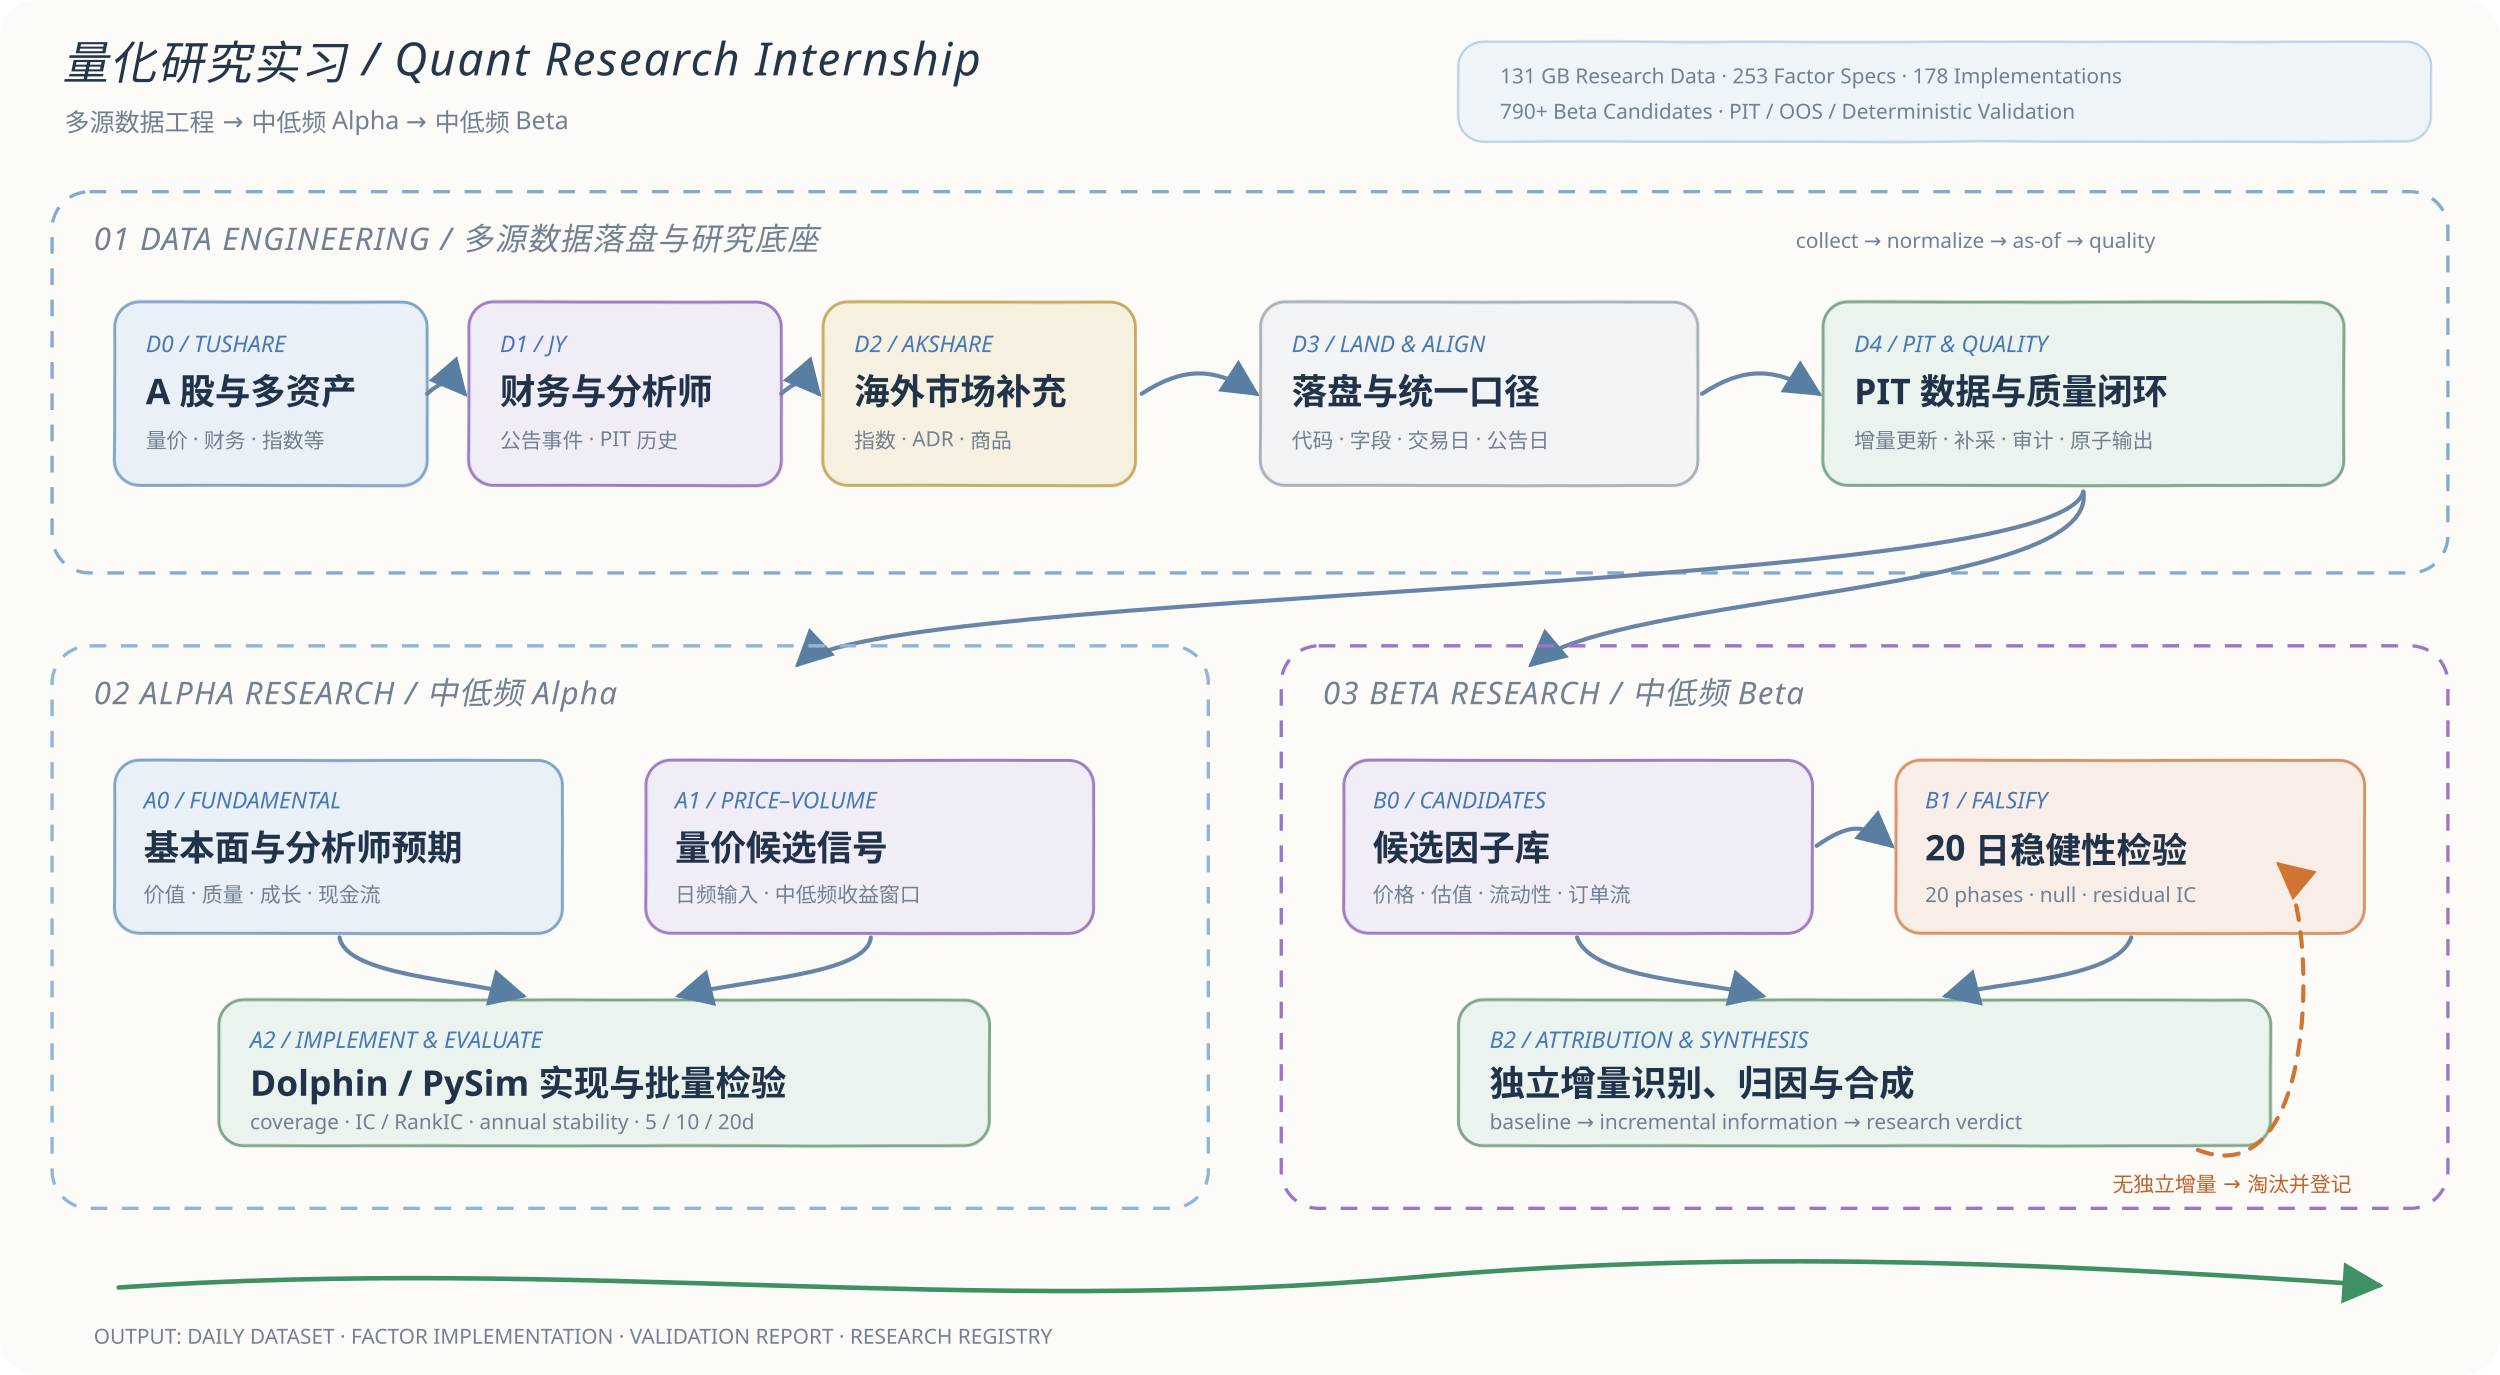
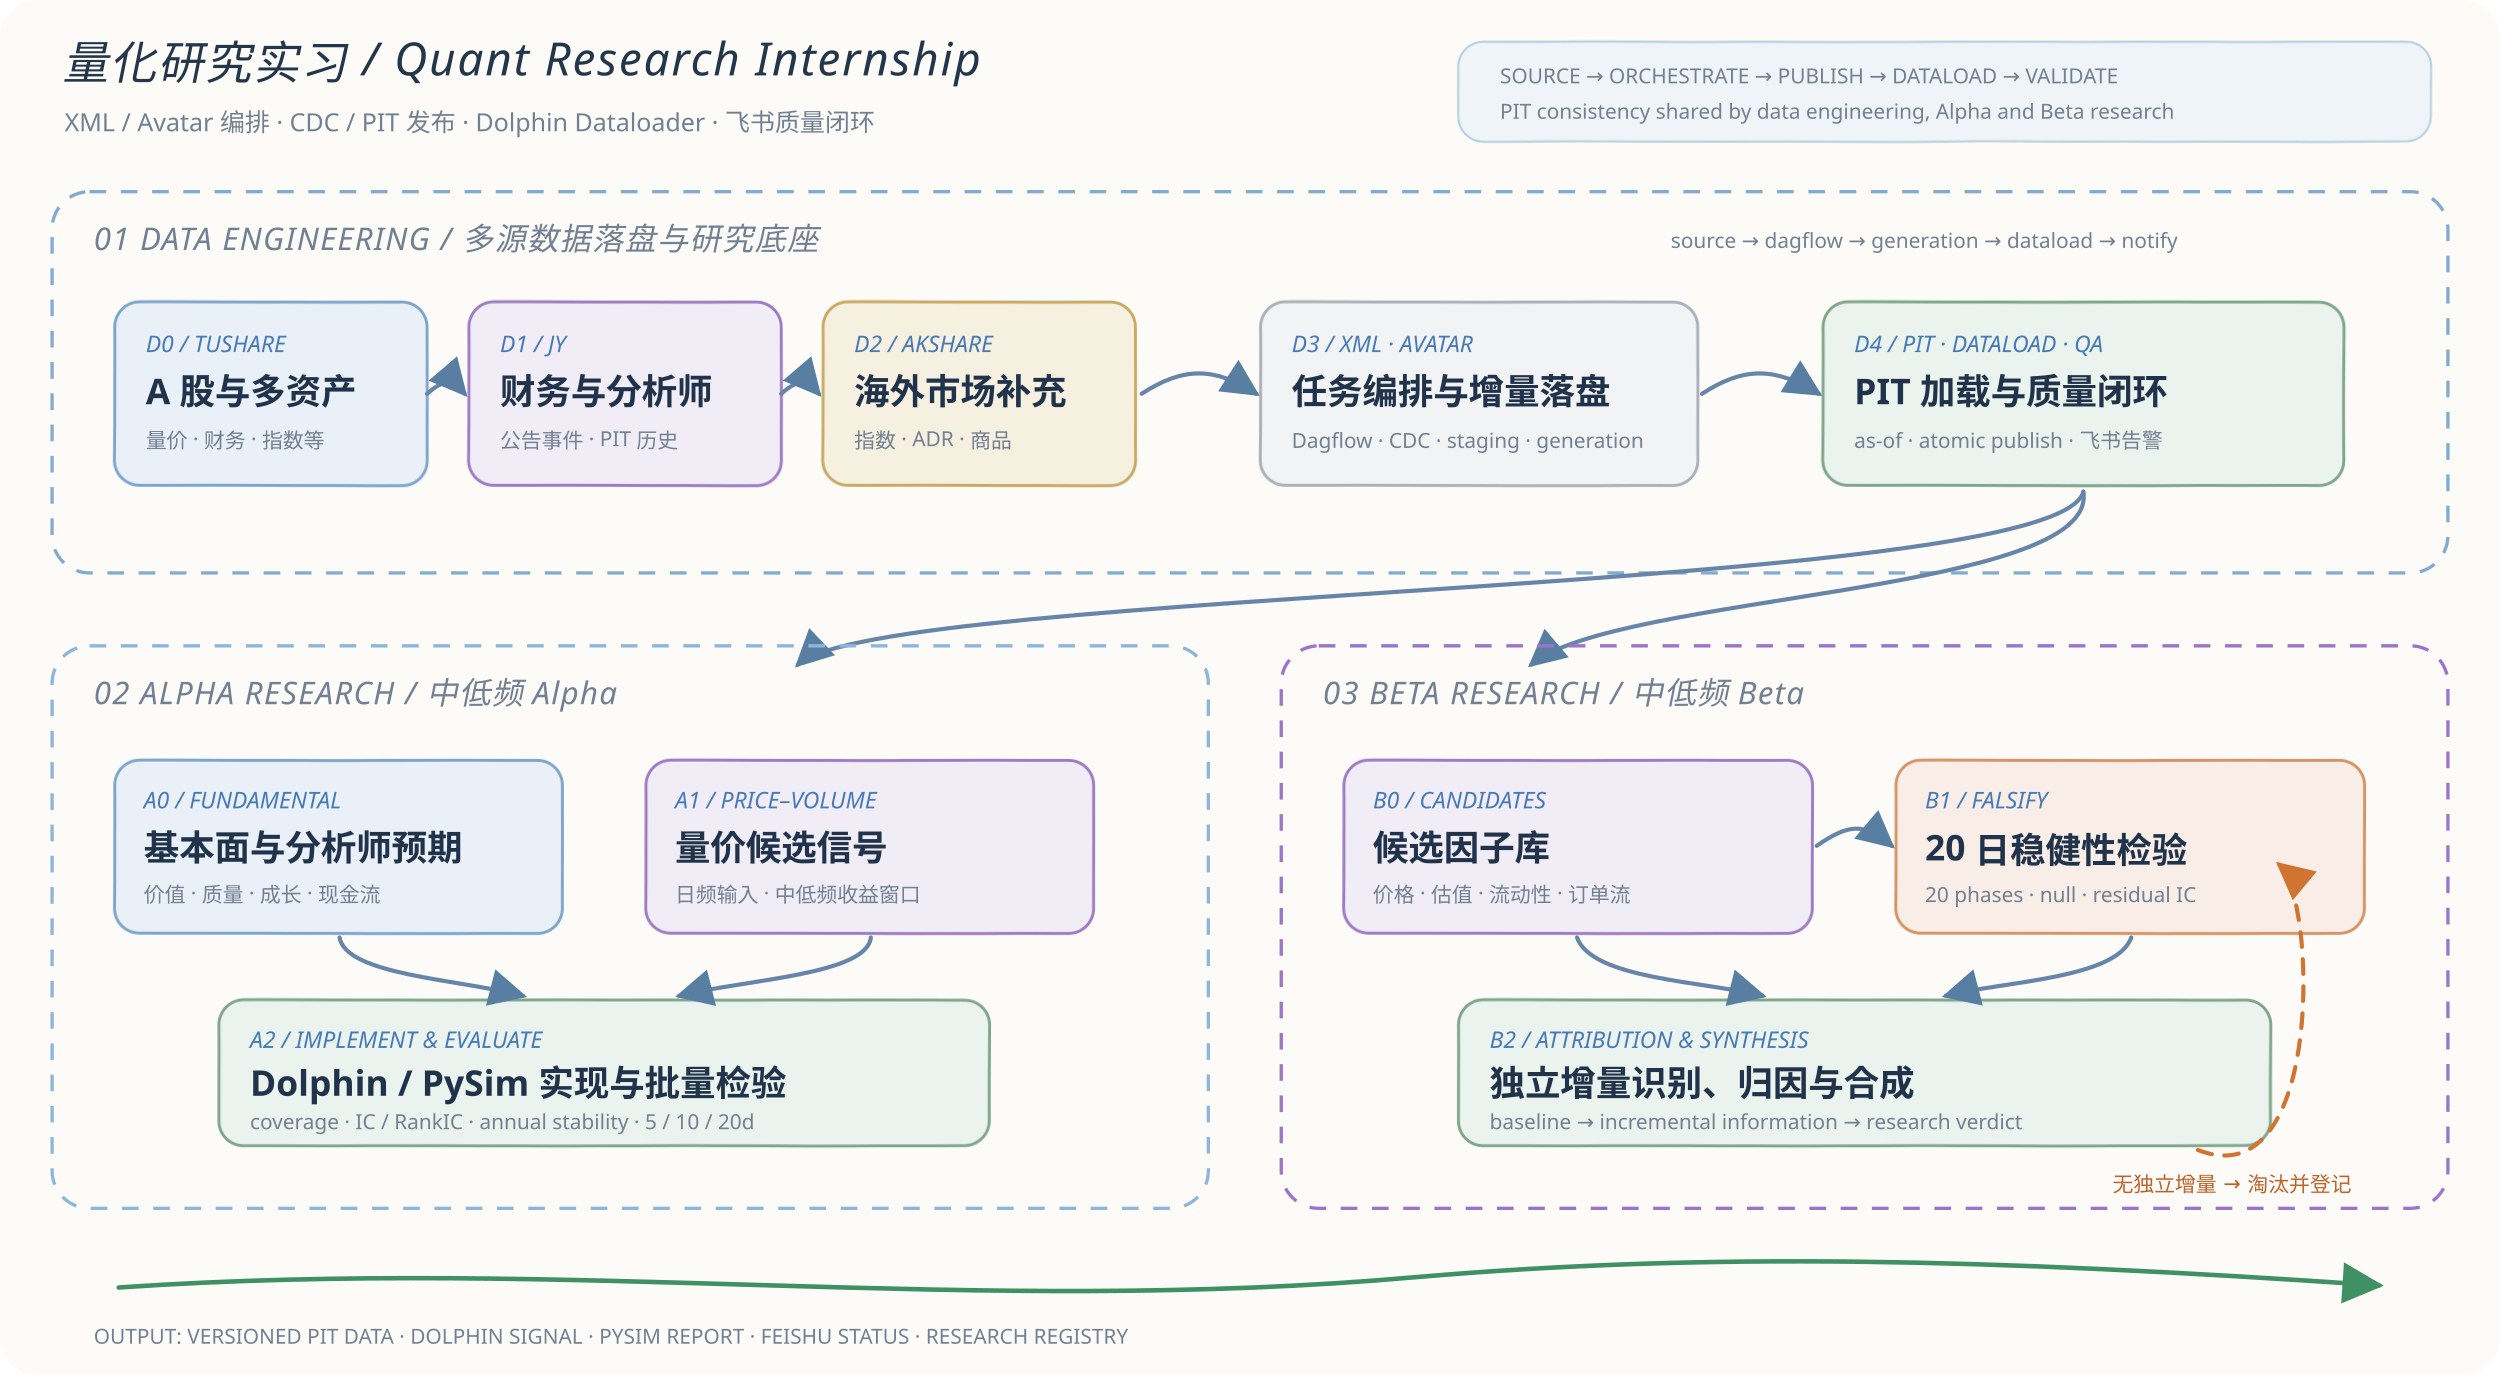
<svg xmlns="http://www.w3.org/2000/svg" viewBox="0 0 1200 660" role="img" aria-labelledby="title desc">
  <defs>
    <filter id="paperNoise" x="-3%" y="-5%" width="106%" height="110%">
      <feTurbulence type="fractalNoise" baseFrequency="0.015" numOctaves="2" seed="23" result="noise" />
      <feDisplacementMap in="SourceGraphic" in2="noise" scale="0.75" />
    </filter>
    <marker id="arrowBlue" markerWidth="9" markerHeight="9" refX="8" refY="4.5" orient="auto">
      <path d="M0 0L9 4.5 0 9Z" fill="#587fa2" />
    </marker>
    <marker id="arrowOrange" markerWidth="9" markerHeight="9" refX="8" refY="4.5" orient="auto">
      <path d="M0 0L9 4.5 0 9Z" fill="#cf7431" />
    </marker>
    <marker id="arrowGreen" markerWidth="9" markerHeight="9" refX="8" refY="4.5" orient="auto">
      <path d="M0 0L9 4.5 0 9Z" fill="#3f9164" />
    </marker>
    <style>
      .bg{fill:#fcfbf8}.ink{fill:#24364a}.muted{fill:#728092}.label{font:italic 15px 'Segoe Print','KaiTi','Microsoft YaHei',sans-serif;letter-spacing:.04em}.small{font:12px 'Segoe Print','KaiTi','Microsoft YaHei',sans-serif}.tiny{font:10px 'Segoe Print','KaiTi','Microsoft YaHei',sans-serif}.node-title{font:700 17px 'Segoe Print','KaiTi','Microsoft YaHei',sans-serif;fill:#20334a}.node-code{font:italic 11px 'Segoe Print','KaiTi',sans-serif;fill:#4779b7}.lane{fill:none;stroke-width:1.6;stroke-dasharray:8 7}.node{stroke-width:1.4;filter:url(#paperNoise)}.blue-fill{fill:#e9f0f7;stroke:#7fa5cb}.gray-fill{fill:#f2f3f4;stroke:#aab1ba}.gold-fill{fill:#f5f0df;stroke:#c8aa62}.green-fill{fill:#eaf3ed;stroke:#7fa58b}.purple-fill{fill:#f1edf7;stroke:#9e7bc2}.orange-fill{fill:#f8eee7;stroke:#d79364}.flow{fill:none;stroke:#6685a8;stroke-width:2;stroke-linecap:round;stroke-linejoin:round}.feedback{fill:none;stroke:#cf7431;stroke-width:2;stroke-dasharray:7 6;stroke-linecap:round}.pass{fill:none;stroke:#3f9164;stroke-width:2.2;stroke-linecap:round}
    </style>
  </defs>
  <rect class="bg" width="1200" height="660" rx="18" />
  <text x="30" y="38" class="label ink" style="font-size:22px">量化研究实习 / Quant Research Internship</text>
-   <text x="31" y="63" class="small muted">多源数据工程 → 中低频 Alpha → 中低频 Beta</text>
+   <text x="31" y="63" class="small muted">XML / Avatar 编排 · CDC / PIT 发布 · Dolphin Dataloader · 飞书质量闭环</text>
  <g filter="url(#paperNoise)">
    <rect x="700" y="20" width="467" height="48" rx="12" fill="#eef4f8" stroke="#b9cfdf" />
  </g>
-   <text x="720" y="40" class="tiny muted">131 GB Research Data · 253 Factor Specs · 178 Implementations</text>
-   <text x="720" y="57" class="tiny muted">790+ Beta Candidates · PIT / OOS / Deterministic Validation</text>
+   <text x="720" y="40" class="tiny muted">SOURCE → ORCHESTRATE → PUBLISH → DATALOAD → VALIDATE</text>
+   <text x="720" y="57" class="tiny muted">PIT consistency shared by data engineering, Alpha and Beta research</text>
  <rect x="25" y="92" width="1150" height="183" rx="18" class="lane" stroke="#83abd0" />
  <text x="45" y="120" class="label muted">01 DATA ENGINEERING / 多源数据落盘与研究底座</text>
-   <text x="862" y="119" class="tiny muted">collect → normalize → as-of → quality</text>
+   <text x="802" y="119" class="tiny muted">source → dagflow → generation → dataload → notify</text>
  <g transform="translate(55 145)">
    <rect width="150" height="88" rx="12" class="node blue-fill" />
    <text x="15" y="24" class="node-code">D0 / TUSHARE</text>
    <text x="15" y="49" class="node-title">A 股与多资产</text>
    <text x="15" y="70" class="tiny muted">量价 · 财务 · 指数等</text>
  </g>
  <g transform="translate(225 145)">
    <rect width="150" height="88" rx="12" class="node purple-fill" />
    <text x="15" y="24" class="node-code">D1 / JY</text>
    <text x="15" y="49" class="node-title">财务与分析师</text>
    <text x="15" y="70" class="tiny muted">公告事件 · PIT 历史</text>
  </g>
  <g transform="translate(395 145)">
    <rect width="150" height="88" rx="12" class="node gold-fill" />
    <text x="15" y="24" class="node-code">D2 / AKSHARE</text>
    <text x="15" y="49" class="node-title">海外市场补充</text>
    <text x="15" y="70" class="tiny muted">指数 · ADR · 商品</text>
  </g>
  <g transform="translate(605 145)">
    <rect width="210" height="88" rx="12" class="node gray-fill" />
-     <text x="15" y="24" class="node-code">D3 / LAND &amp; ALIGN</text>
-     <text x="15" y="49" class="node-title">落盘与统一口径</text>
-     <text x="15" y="70" class="tiny muted">代码 · 字段 · 交易日 · 公告日</text>
+     <text x="15" y="24" class="node-code">D3 / XML · AVATAR</text>
+     <text x="15" y="49" class="node-title">任务编排与增量落盘</text>
+     <text x="15" y="70" class="tiny muted">Dagflow · CDC · staging · generation</text>
  </g>
  <g transform="translate(875 145)">
    <rect width="250" height="88" rx="12" class="node green-fill" />
-     <text x="15" y="24" class="node-code">D4 / PIT &amp; QUALITY</text>
-     <text x="15" y="49" class="node-title">PIT 数据与质量闭环</text>
-     <text x="15" y="70" class="tiny muted">增量更新 · 补采 · 审计 · 原子输出</text>
+     <text x="15" y="24" class="node-code">D4 / PIT · DATALOAD · QA</text>
+     <text x="15" y="49" class="node-title">PIT 加载与质量闭环</text>
+     <text x="15" y="70" class="tiny muted">as-of · atomic publish · 飞书告警</text>
  </g>
  <path d="M205 189C213 182 217 182 223 189" class="flow" marker-end="url(#arrowBlue)" />
  <path d="M375 189C383 182 387 182 393 189" class="flow" marker-end="url(#arrowBlue)" />
  <path d="M548 189C568 176 583 176 603 189" class="flow" marker-end="url(#arrowBlue)" />
  <path d="M817 189C837 176 852 176 873 189" class="flow" marker-end="url(#arrowBlue)" />
  <path d="M1000 236C1008 285 775 285 735 319" class="flow" marker-end="url(#arrowBlue)" />
  <path d="M1000 236C988 285 422 282 383 319" class="flow" marker-end="url(#arrowBlue)" />
  <rect x="25" y="310" width="555" height="270" rx="18" class="lane" stroke="#8eb6d9" />
  <text x="45" y="338" class="label muted">02 ALPHA RESEARCH / 中低频 Alpha</text>
  <g transform="translate(55 365)">
    <rect width="215" height="83" rx="12" class="node blue-fill" />
    <text x="14" y="23" class="node-code">A0 / FUNDAMENTAL</text>
    <text x="14" y="48" class="node-title">基本面与分析师预期</text>
    <text x="14" y="68" class="tiny muted">价值 · 质量 · 成长 · 现金流</text>
  </g>
  <g transform="translate(310 365)">
    <rect width="215" height="83" rx="12" class="node purple-fill" />
    <text x="14" y="23" class="node-code">A1 / PRICE–VOLUME</text>
    <text x="14" y="48" class="node-title">量价候选信号</text>
    <text x="14" y="68" class="tiny muted">日频输入 · 中低频收益窗口</text>
  </g>
  <g transform="translate(105 480)">
    <rect width="370" height="70" rx="12" class="node green-fill" />
    <text x="15" y="23" class="node-code">A2 / IMPLEMENT &amp; EVALUATE</text>
    <text x="15" y="46" class="node-title">Dolphin / PySim 实现与批量检验</text>
    <text x="15" y="62" class="tiny muted">coverage · IC / RankIC · annual stability · 5 / 10 / 20d</text>
  </g>
  <path d="M163 450C166 468 220 470 251 478" class="flow" marker-end="url(#arrowBlue)" />
  <path d="M418 450C416 468 358 470 326 478" class="flow" marker-end="url(#arrowBlue)" />
  <rect x="615" y="310" width="560" height="270" rx="18" class="lane" stroke="#9b75c9" />
  <text x="635" y="338" class="label muted">03 BETA RESEARCH / 中低频 Beta</text>
  <g transform="translate(645 365)">
    <rect width="225" height="83" rx="12" class="node purple-fill" />
    <text x="14" y="23" class="node-code">B0 / CANDIDATES</text>
    <text x="14" y="48" class="node-title">候选因子库</text>
    <text x="14" y="68" class="tiny muted">价格 · 估值 · 流动性 · 订单流</text>
  </g>
  <g transform="translate(910 365)">
    <rect width="225" height="83" rx="12" class="node orange-fill" />
    <text x="14" y="23" class="node-code">B1 / FALSIFY</text>
    <text x="14" y="48" class="node-title">20 日稳健性检验</text>
    <text x="14" y="68" class="tiny muted">20 phases · null · residual IC</text>
  </g>
  <g transform="translate(700 480)">
    <rect width="390" height="70" rx="12" class="node green-fill" />
    <text x="15" y="23" class="node-code">B2 / ATTRIBUTION &amp; SYNTHESIS</text>
    <text x="15" y="46" class="node-title">独立增量识别、归因与合成</text>
    <text x="15" y="62" class="tiny muted">baseline → incremental information → research verdict</text>
  </g>
  <path d="M872 406C888 395 895 395 908 406" class="flow" marker-end="url(#arrowBlue)" />
  <path d="M1023 450C1016 470 961 471 934 478" class="flow" marker-end="url(#arrowBlue)" />
  <path d="M757 450C764 470 818 471 846 478" class="flow" marker-end="url(#arrowBlue)" />
  <path d="M1055 552C1116 576 1112 430 1094 415" class="feedback" marker-end="url(#arrowOrange)" />
  <text x="1014" y="572" class="tiny" fill="#bd632a">无独立增量 → 淘汰并登记</text>
  <path d="M57 618C276 603 466 632 680 613C820 601 952 604 1142 617" class="pass" marker-end="url(#arrowGreen)" />
-   <text x="45" y="645" class="tiny muted">OUTPUT: DAILY DATASET · FACTOR IMPLEMENTATION · VALIDATION REPORT · RESEARCH REGISTRY</text>
+   <text x="45" y="645" class="tiny muted">OUTPUT: VERSIONED PIT DATA · DOLPHIN SIGNAL · PYSIM REPORT · FEISHU STATUS · RESEARCH REGISTRY</text>
</svg>
